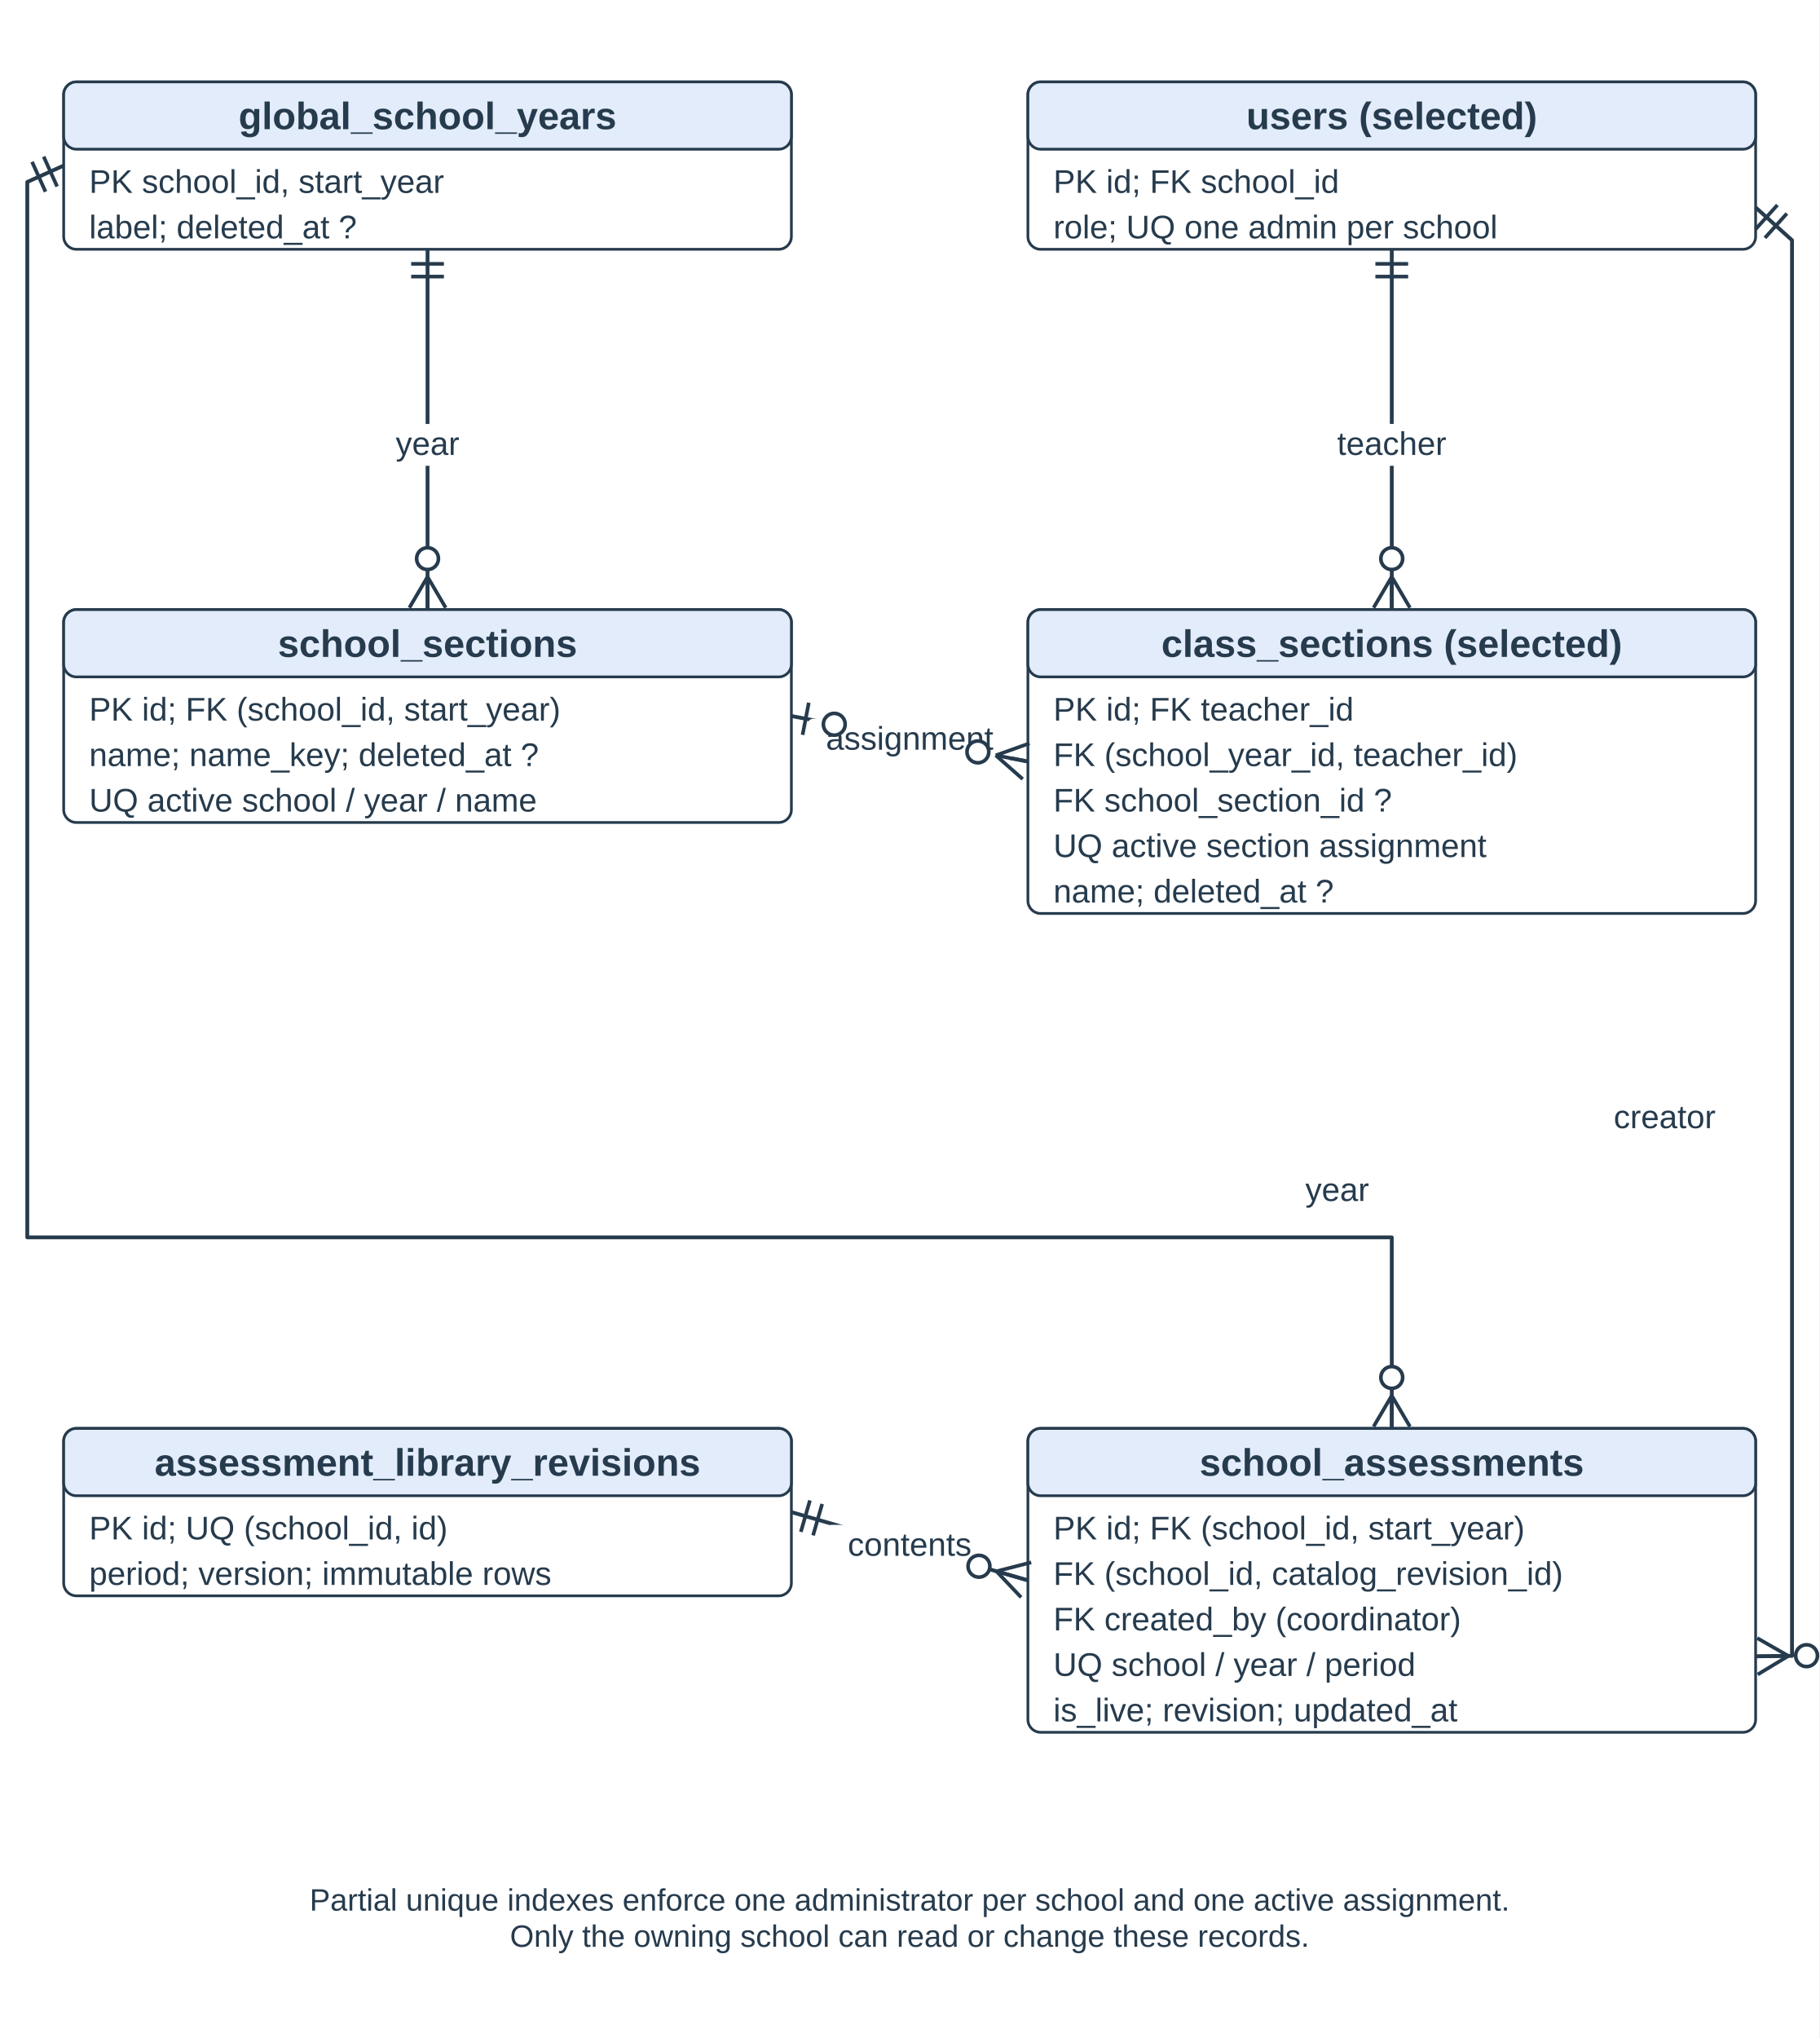
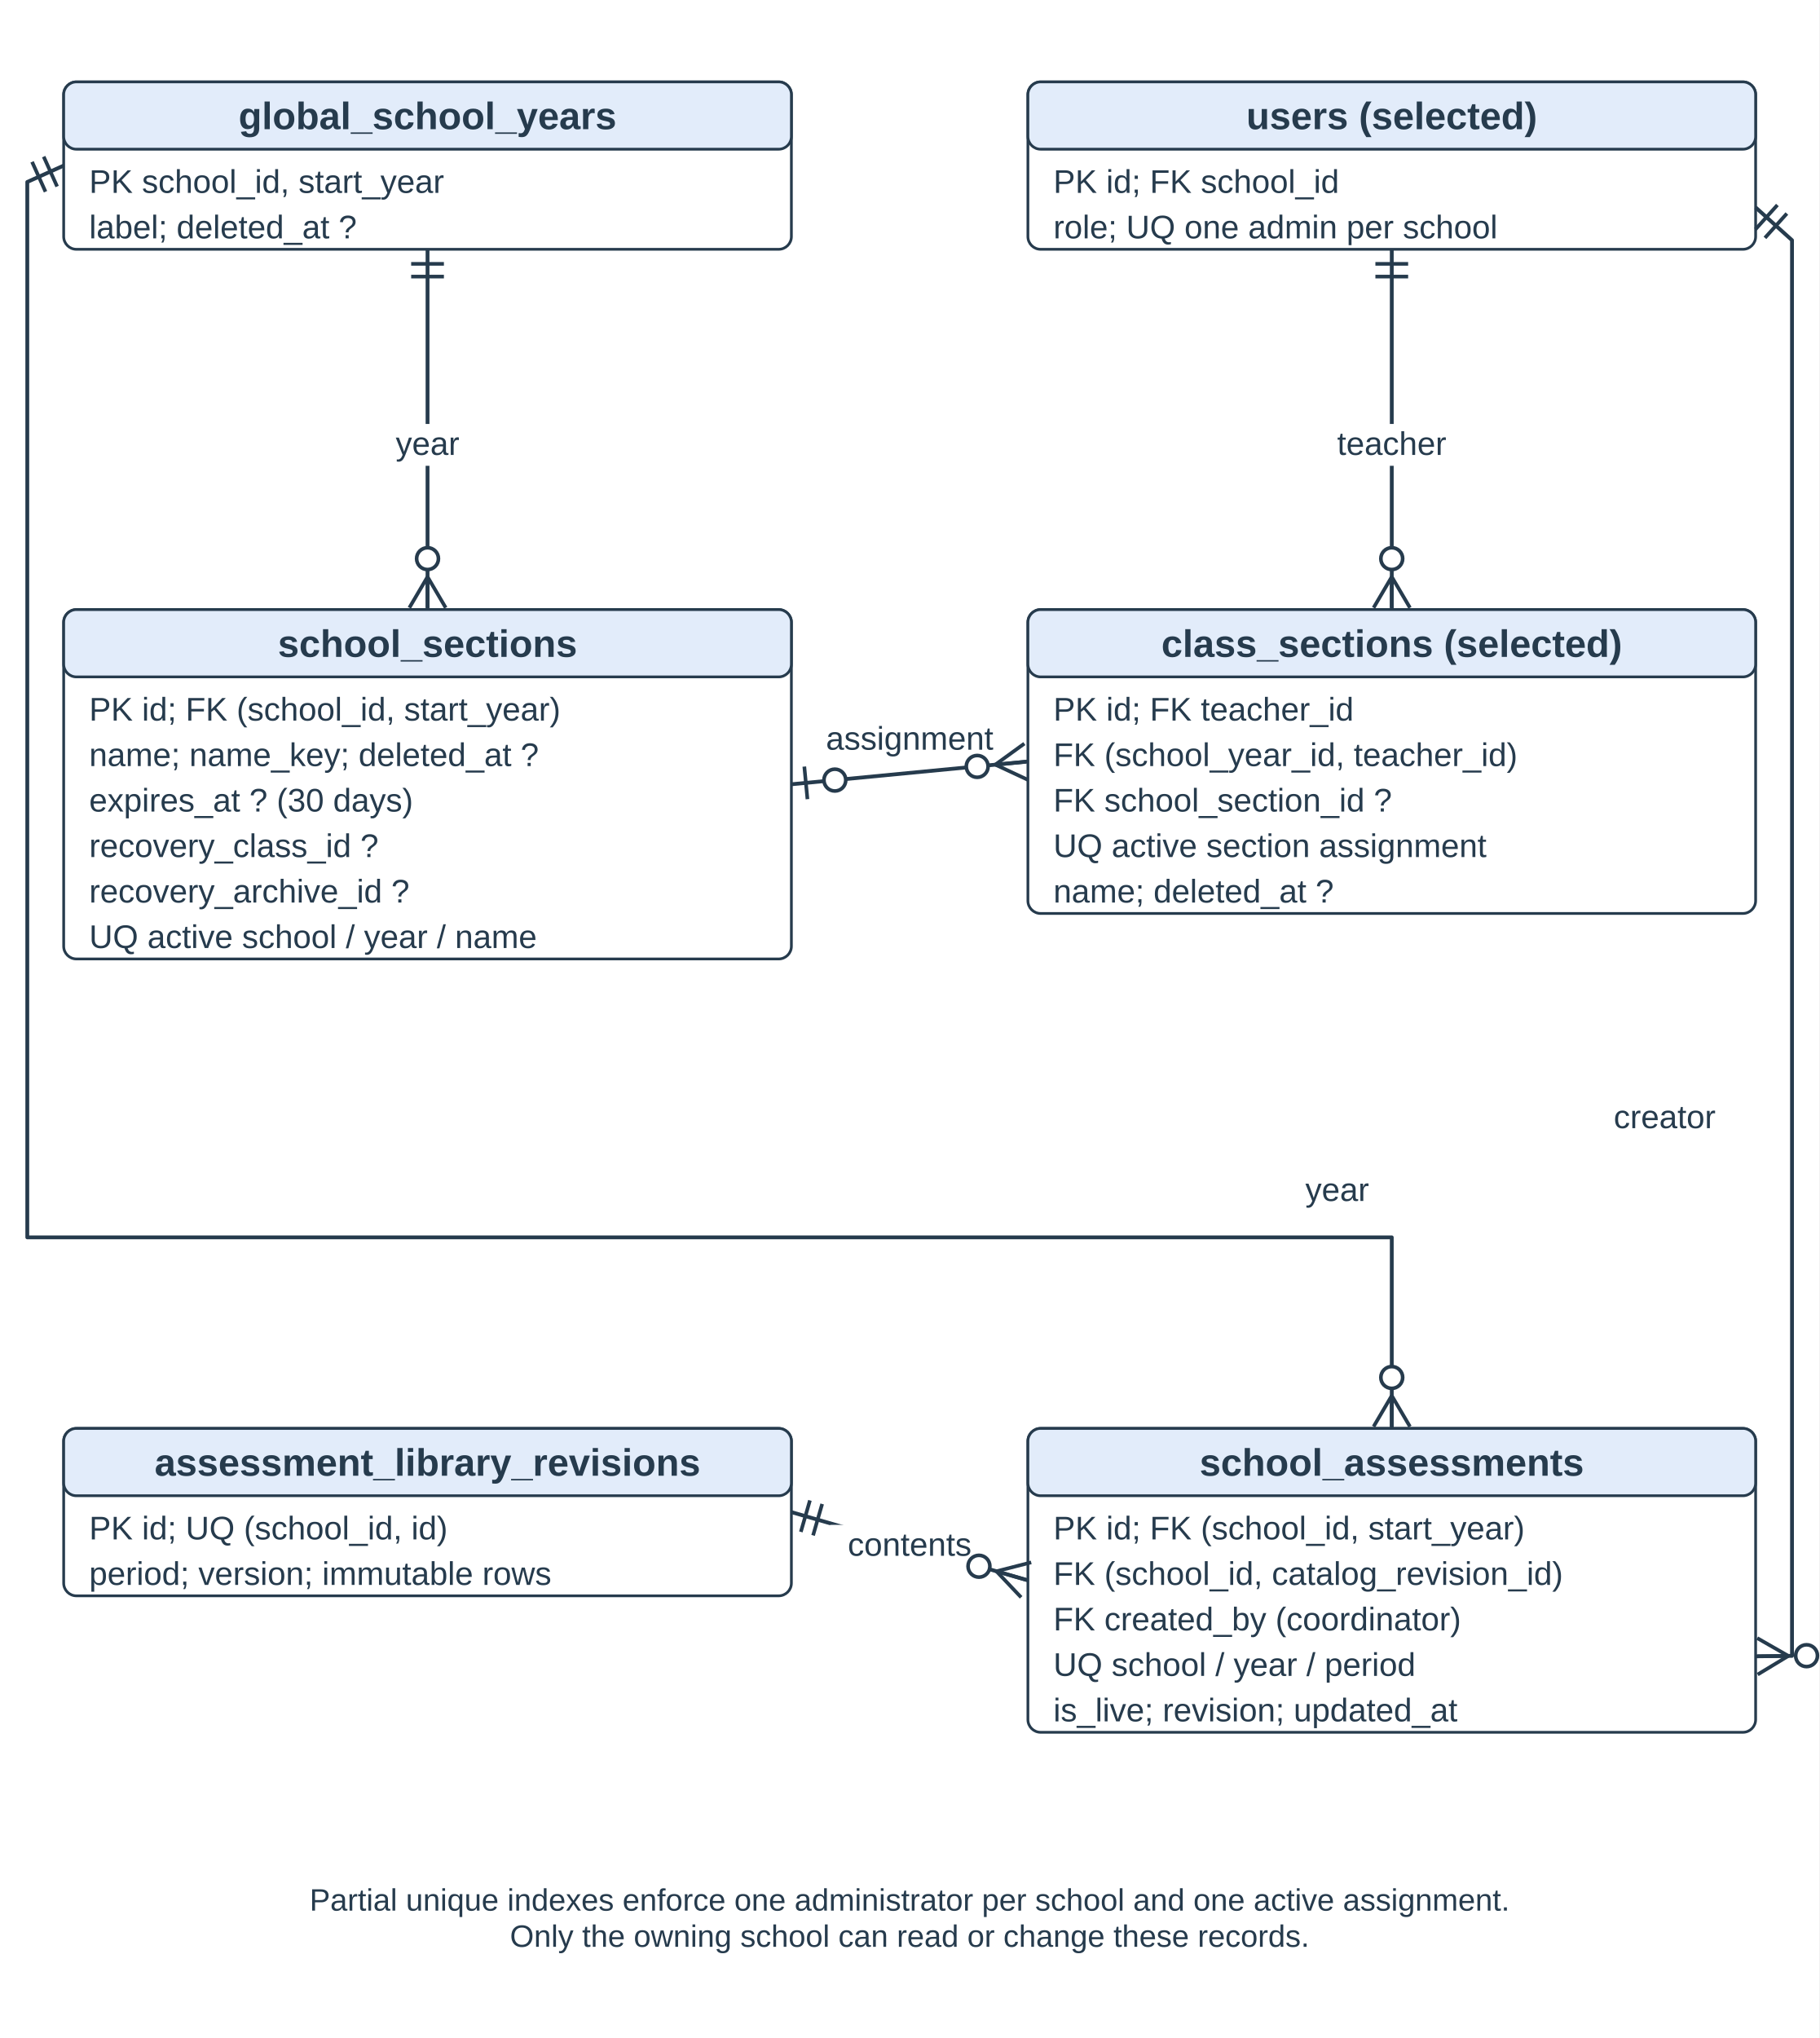
<svg xmlns="http://www.w3.org/2000/svg" width="1000" height="1120" viewBox="0 0 1000 1120">
  <rect width="100%" height="100%" fill="white" />
  <defs>
    <marker id="arrow" viewBox="0 0 12 12" refX="11" refY="6" markerWidth="9" markerHeight="9" orient="auto-start-reverse">
      <path d="M1,1 L11,6 L1,11" fill="none" stroke="#263b4d" stroke-width="1.8" />
    </marker>
  </defs>
  <rect x="35" y="45" width="400" height="92" rx="7" fill="#ffffff" stroke="#263b4d" stroke-width="1.5" />
  <rect x="35" y="45" width="400" height="37" rx="7" fill="#e2ecfa" stroke="#263b4d" stroke-width="1.5" />
  <rect x="565" y="45" width="400" height="92" rx="7" fill="#ffffff" stroke="#263b4d" stroke-width="1.5" />
  <rect x="565" y="45" width="400" height="37" rx="7" fill="#e2ecfa" stroke="#263b4d" stroke-width="1.5" />
-   <rect x="35" y="335" width="400" height="117" rx="7" fill="#ffffff" stroke="#263b4d" stroke-width="1.5" />
+   <rect x="35" y="335" width="400" height="192" rx="7" fill="#ffffff" stroke="#263b4d" stroke-width="1.5" />
  <rect x="35" y="335" width="400" height="37" rx="7" fill="#e2ecfa" stroke="#263b4d" stroke-width="1.5" />
  <rect x="565" y="335" width="400" height="167" rx="7" fill="#ffffff" stroke="#263b4d" stroke-width="1.5" />
  <rect x="565" y="335" width="400" height="37" rx="7" fill="#e2ecfa" stroke="#263b4d" stroke-width="1.5" />
  <rect x="35" y="785" width="400" height="92" rx="7" fill="#ffffff" stroke="#263b4d" stroke-width="1.5" />
  <rect x="35" y="785" width="400" height="37" rx="7" fill="#e2ecfa" stroke="#263b4d" stroke-width="1.5" />
  <rect x="565" y="785" width="400" height="167" rx="7" fill="#ffffff" stroke="#263b4d" stroke-width="1.5" />
  <rect x="565" y="785" width="400" height="37" rx="7" fill="#e2ecfa" stroke="#263b4d" stroke-width="1.5" />
  <polyline points="235.0,137 235.0,335" fill="none" stroke="#263b4d" stroke-width="2.1" stroke-linejoin="round" />
  <polyline points="765.0,137 765.0,335" fill="none" stroke="#263b4d" stroke-width="2.1" stroke-linejoin="round" />
-   <polyline points="435,393.5 565,418.5" fill="none" stroke="#263b4d" stroke-width="2.1" stroke-linejoin="round" />
+   <polyline points="435,431.0 565,418.5" fill="none" stroke="#263b4d" stroke-width="2.1" stroke-linejoin="round" />
  <polyline points="435,831.0 565,868.5" fill="none" stroke="#263b4d" stroke-width="2.1" stroke-linejoin="round" />
  <polyline points="35,91.0 15,100 15,680 765,680 765.0,785" fill="none" stroke="#263b4d" stroke-width="2.1" stroke-linejoin="round" />
  <polyline points="965,114.0 985,132 985,910 965,910.25" fill="none" stroke="#263b4d" stroke-width="2.1" stroke-linejoin="round" />
  <text x="235.0" y="71.0" text-anchor="middle" font-family="Arial,sans-serif" font-size="21" fill="#263b4d" font-weight="bold">global_school_years</text>
  <text x="49" y="106.0" text-anchor="start" font-family="Arial,sans-serif" font-size="18" fill="#263b4d">PK school_id, start_year</text>
  <text x="49" y="131.0" text-anchor="start" font-family="Arial,sans-serif" font-size="18" fill="#263b4d">label; deleted_at ?</text>
  <text x="765.0" y="71.0" text-anchor="middle" font-family="Arial,sans-serif" font-size="21" fill="#263b4d" font-weight="bold">users (selected)</text>
  <text x="579" y="106.0" text-anchor="start" font-family="Arial,sans-serif" font-size="18" fill="#263b4d">PK id; FK school_id</text>
  <text x="579" y="131.0" text-anchor="start" font-family="Arial,sans-serif" font-size="18" fill="#263b4d">role; UQ one admin per school</text>
  <text x="235.0" y="361.0" text-anchor="middle" font-family="Arial,sans-serif" font-size="21" fill="#263b4d" font-weight="bold">school_sections</text>
  <text x="49" y="396.0" text-anchor="start" font-family="Arial,sans-serif" font-size="18" fill="#263b4d">PK id; FK (school_id, start_year)</text>
  <text x="49" y="421.0" text-anchor="start" font-family="Arial,sans-serif" font-size="18" fill="#263b4d">name; name_key; deleted_at ?</text>
-   <text x="49" y="446.0" text-anchor="start" font-family="Arial,sans-serif" font-size="18" fill="#263b4d">UQ active school / year / name</text>
+   <text x="49" y="446.0" text-anchor="start" font-family="Arial,sans-serif" font-size="18" fill="#263b4d">expires_at ? (30 days)</text>
+   <text x="49" y="471.0" text-anchor="start" font-family="Arial,sans-serif" font-size="18" fill="#263b4d">recovery_class_id ?</text>
+   <text x="49" y="496.0" text-anchor="start" font-family="Arial,sans-serif" font-size="18" fill="#263b4d">recovery_archive_id ?</text>
+   <text x="49" y="521.0" text-anchor="start" font-family="Arial,sans-serif" font-size="18" fill="#263b4d">UQ active school / year / name</text>
  <text x="765.0" y="361.0" text-anchor="middle" font-family="Arial,sans-serif" font-size="21" fill="#263b4d" font-weight="bold">class_sections (selected)</text>
  <text x="579" y="396.0" text-anchor="start" font-family="Arial,sans-serif" font-size="18" fill="#263b4d">PK id; FK teacher_id</text>
  <text x="579" y="421.0" text-anchor="start" font-family="Arial,sans-serif" font-size="18" fill="#263b4d">FK (school_year_id, teacher_id)</text>
  <text x="579" y="446.0" text-anchor="start" font-family="Arial,sans-serif" font-size="18" fill="#263b4d">FK school_section_id ?</text>
  <text x="579" y="471.0" text-anchor="start" font-family="Arial,sans-serif" font-size="18" fill="#263b4d">UQ active section assignment</text>
  <text x="579" y="496.0" text-anchor="start" font-family="Arial,sans-serif" font-size="18" fill="#263b4d">name; deleted_at ?</text>
  <text x="235.0" y="811.0" text-anchor="middle" font-family="Arial,sans-serif" font-size="21" fill="#263b4d" font-weight="bold">assessment_library_revisions</text>
  <text x="49" y="846.0" text-anchor="start" font-family="Arial,sans-serif" font-size="18" fill="#263b4d">PK id; UQ (school_id, id)</text>
  <text x="49" y="871.0" text-anchor="start" font-family="Arial,sans-serif" font-size="18" fill="#263b4d">period; version; immutable rows</text>
  <text x="765.0" y="811.0" text-anchor="middle" font-family="Arial,sans-serif" font-size="21" fill="#263b4d" font-weight="bold">school_assessments</text>
  <text x="579" y="846.0" text-anchor="start" font-family="Arial,sans-serif" font-size="18" fill="#263b4d">PK id; FK (school_id, start_year)</text>
  <text x="579" y="871.0" text-anchor="start" font-family="Arial,sans-serif" font-size="18" fill="#263b4d">FK (school_id, catalog_revision_id)</text>
  <text x="579" y="896.0" text-anchor="start" font-family="Arial,sans-serif" font-size="18" fill="#263b4d">FK created_by (coordinator)</text>
  <text x="579" y="921.0" text-anchor="start" font-family="Arial,sans-serif" font-size="18" fill="#263b4d">UQ school / year / period</text>
  <text x="579" y="946.0" text-anchor="start" font-family="Arial,sans-serif" font-size="18" fill="#263b4d">is_live; revision; updated_at</text>
  <text x="500" y="1050.0" text-anchor="middle" font-family="Arial,sans-serif" font-size="17" fill="#263b4d">Partial unique indexes enforce one administrator per school and one active assignment.</text>
  <text x="500" y="1069.89" text-anchor="middle" font-family="Arial,sans-serif" font-size="17" fill="#263b4d">Only the owning school can read or change these records.</text>
  <rect x="209.0" y="233" width="52" height="23" rx="3" fill="white" />
  <text x="235" y="250" text-anchor="middle" font-family="Arial,sans-serif" font-size="18" fill="#263b4d">year</text>
  <line x1="244.0" y1="145.0" x2="226.0" y2="145.0" stroke="#263b4d" stroke-width="2" />
  <line x1="244.0" y1="152.0" x2="226.0" y2="152.0" stroke="#263b4d" stroke-width="2" />
  <line x1="225.0" y1="334.0" x2="235.0" y2="317.0" stroke="#263b4d" stroke-width="2" />
  <line x1="245.0" y1="334.0" x2="235.0" y2="317.0" stroke="#263b4d" stroke-width="2" />
  <line x1="235.0" y1="334.0" x2="235.0" y2="317.0" stroke="#263b4d" stroke-width="2" />
  <circle cx="235.0" cy="307.0" r="6" fill="white" stroke="#263b4d" stroke-width="2" />
  <rect x="724.0" y="233" width="82" height="23" rx="3" fill="white" />
  <text x="765" y="250" text-anchor="middle" font-family="Arial,sans-serif" font-size="18" fill="#263b4d">teacher</text>
  <line x1="774.0" y1="145.0" x2="756.0" y2="145.0" stroke="#263b4d" stroke-width="2" />
  <line x1="774.0" y1="152.0" x2="756.0" y2="152.0" stroke="#263b4d" stroke-width="2" />
  <line x1="755.0" y1="334.0" x2="765.0" y2="317.0" stroke="#263b4d" stroke-width="2" />
  <line x1="775.0" y1="334.0" x2="765.0" y2="317.0" stroke="#263b4d" stroke-width="2" />
  <line x1="765.0" y1="334.0" x2="765.0" y2="317.0" stroke="#263b4d" stroke-width="2" />
  <circle cx="765.0" cy="307.0" r="6" fill="white" stroke="#263b4d" stroke-width="2" />
  <rect x="444.0" y="395" width="112" height="23" rx="3" fill="white" />
  <text x="500" y="412" text-anchor="middle" font-family="Arial,sans-serif" font-size="18" fill="#263b4d">assignment</text>
-   <line x1="444.556" y1="386.173" x2="441.156" y2="403.849" stroke="#263b4d" stroke-width="2" />
-   <circle cx="458.568" cy="398.032" r="6" fill="white" stroke="#263b4d" stroke-width="2" />
-   <line x1="562.13" y1="428.131" x2="547.324" y2="415.101" stroke="#263b4d" stroke-width="2" />
-   <line x1="565.906" y1="408.491" x2="547.324" y2="415.101" stroke="#263b4d" stroke-width="2" />
-   <line x1="564.018" y1="418.311" x2="547.324" y2="415.101" stroke="#263b4d" stroke-width="2" />
-   <circle cx="537.504" cy="413.212" r="6" fill="white" stroke="#263b4d" stroke-width="2" />
+   <line x1="442.102" y1="421.276" x2="443.825" y2="439.193" stroke="#263b4d" stroke-width="2" />
+   <circle cx="458.89" cy="428.703" r="6" fill="white" stroke="#263b4d" stroke-width="2" />
+   <line x1="564.962" y1="428.55" x2="547.083" y2="420.223" stroke="#263b4d" stroke-width="2" />
+   <line x1="563.047" y1="408.642" x2="547.083" y2="420.223" stroke="#263b4d" stroke-width="2" />
+   <line x1="564.005" y1="418.596" x2="547.083" y2="420.223" stroke="#263b4d" stroke-width="2" />
+   <circle cx="537.129" cy="421.18" r="6" fill="white" stroke="#263b4d" stroke-width="2" />
  <rect x="454.0" y="838" width="92" height="23" rx="3" fill="white" />
  <text x="500" y="855" text-anchor="middle" font-family="Arial,sans-serif" font-size="18" fill="#263b4d">contents</text>
  <line x1="445.181" y1="824.57" x2="440.192" y2="841.865" stroke="#263b4d" stroke-width="2" />
  <line x1="451.907" y1="826.51" x2="446.918" y2="843.805" stroke="#263b4d" stroke-width="2" />
  <line x1="561.268" y1="877.831" x2="547.705" y2="863.511" stroke="#263b4d" stroke-width="2" />
  <line x1="566.811" y1="858.615" x2="547.705" y2="863.511" stroke="#263b4d" stroke-width="2" />
  <line x1="564.039" y1="868.223" x2="547.705" y2="863.511" stroke="#263b4d" stroke-width="2" />
  <circle cx="538.097" cy="860.74" r="6" fill="white" stroke="#263b4d" stroke-width="2" />
  <rect x="709.0" y="643" width="52" height="23" rx="3" fill="white" />
  <text x="735" y="660" text-anchor="middle" font-family="Arial,sans-serif" font-size="18" fill="#263b4d">year</text>
  <line x1="31.398" y1="102.49" x2="24.011" y2="86.076" stroke="#263b4d" stroke-width="2" />
  <line x1="25.014" y1="105.363" x2="17.628" y2="88.948" stroke="#263b4d" stroke-width="2" />
  <line x1="755.0" y1="784.0" x2="765.0" y2="767.0" stroke="#263b4d" stroke-width="2" />
  <line x1="775.0" y1="784.0" x2="765.0" y2="767.0" stroke="#263b4d" stroke-width="2" />
  <line x1="765.0" y1="784.0" x2="765.0" y2="767.0" stroke="#263b4d" stroke-width="2" />
  <circle cx="765.0" cy="757.0" r="6" fill="white" stroke="#263b4d" stroke-width="2" />
  <rect x="874.0" y="603" width="82" height="23" rx="3" fill="white" />
  <text x="915" y="620" text-anchor="middle" font-family="Arial,sans-serif" font-size="18" fill="#263b4d">creator</text>
  <line x1="976.967" y1="112.662" x2="964.926" y2="126.041" stroke="#263b4d" stroke-width="2" />
  <line x1="982.17" y1="117.345" x2="970.129" y2="130.724" stroke="#263b4d" stroke-width="2" />
  <line x1="965.875" y1="900.238" x2="982.999" y2="910.025" stroke="#263b4d" stroke-width="2" />
  <line x1="966.125" y1="920.237" x2="982.999" y2="910.025" stroke="#263b4d" stroke-width="2" />
  <line x1="966" y1="910.238" x2="982.999" y2="910.025" stroke="#263b4d" stroke-width="2" />
  <circle cx="992.998" cy="909.9" r="6" fill="white" stroke="#263b4d" stroke-width="2" />
</svg>
